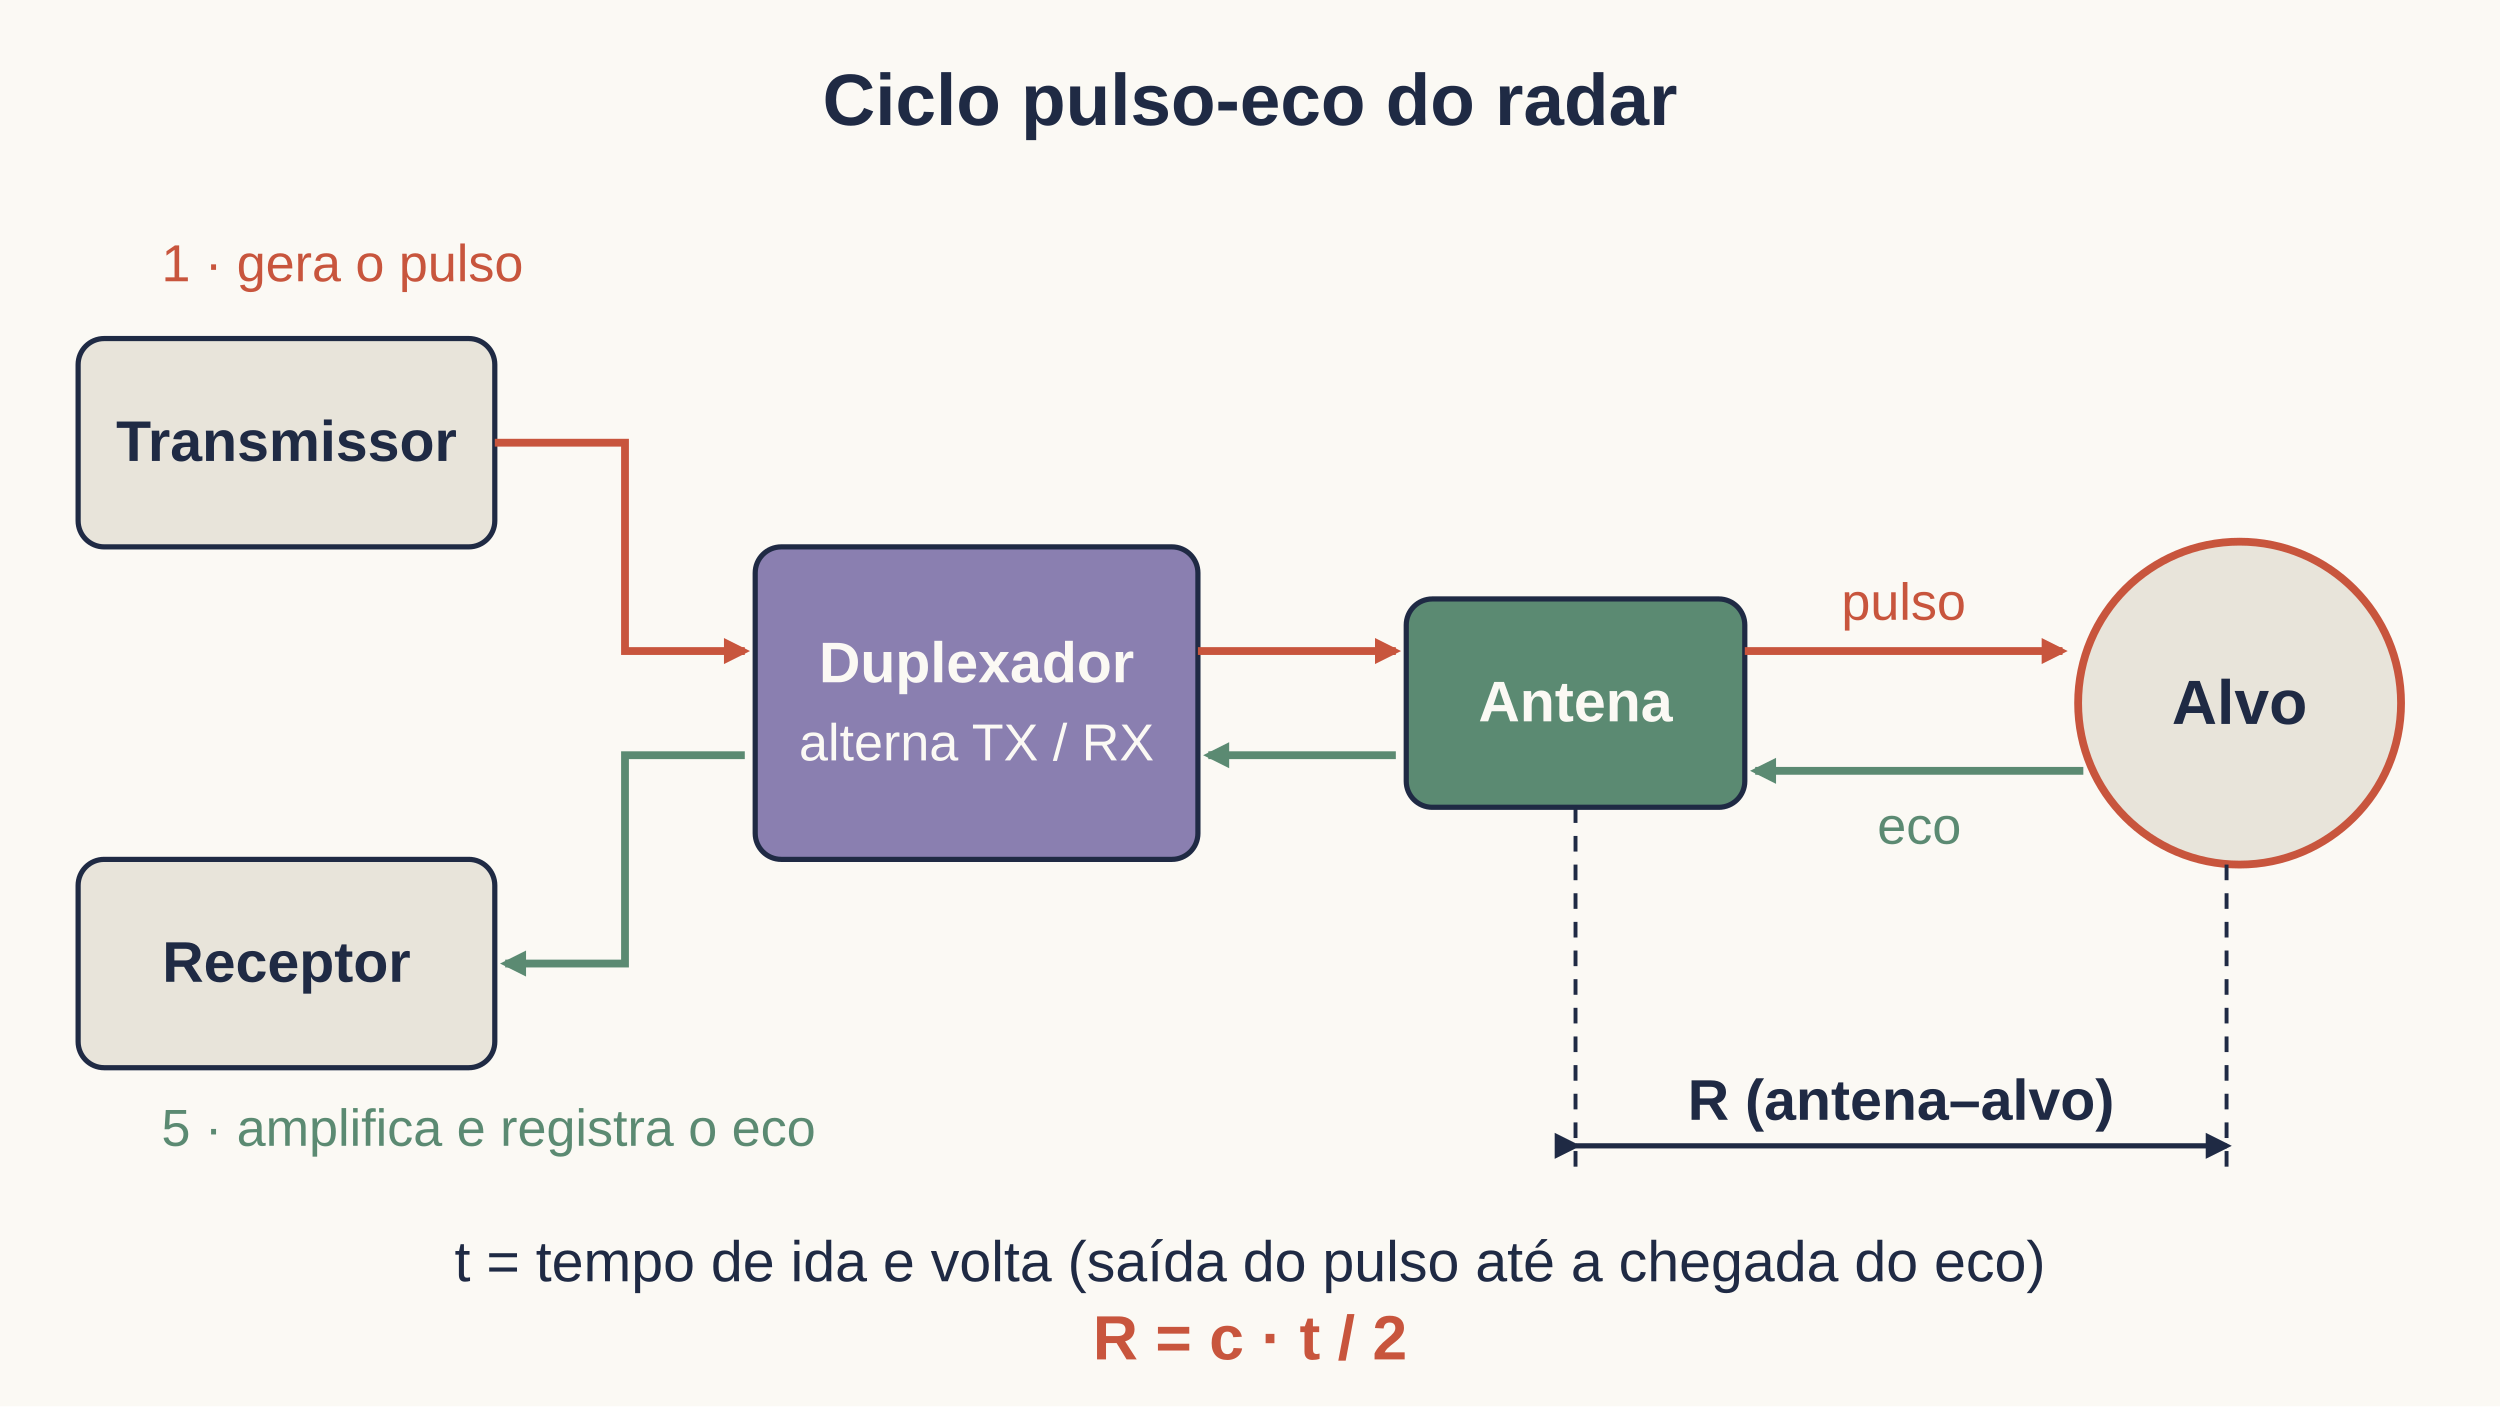
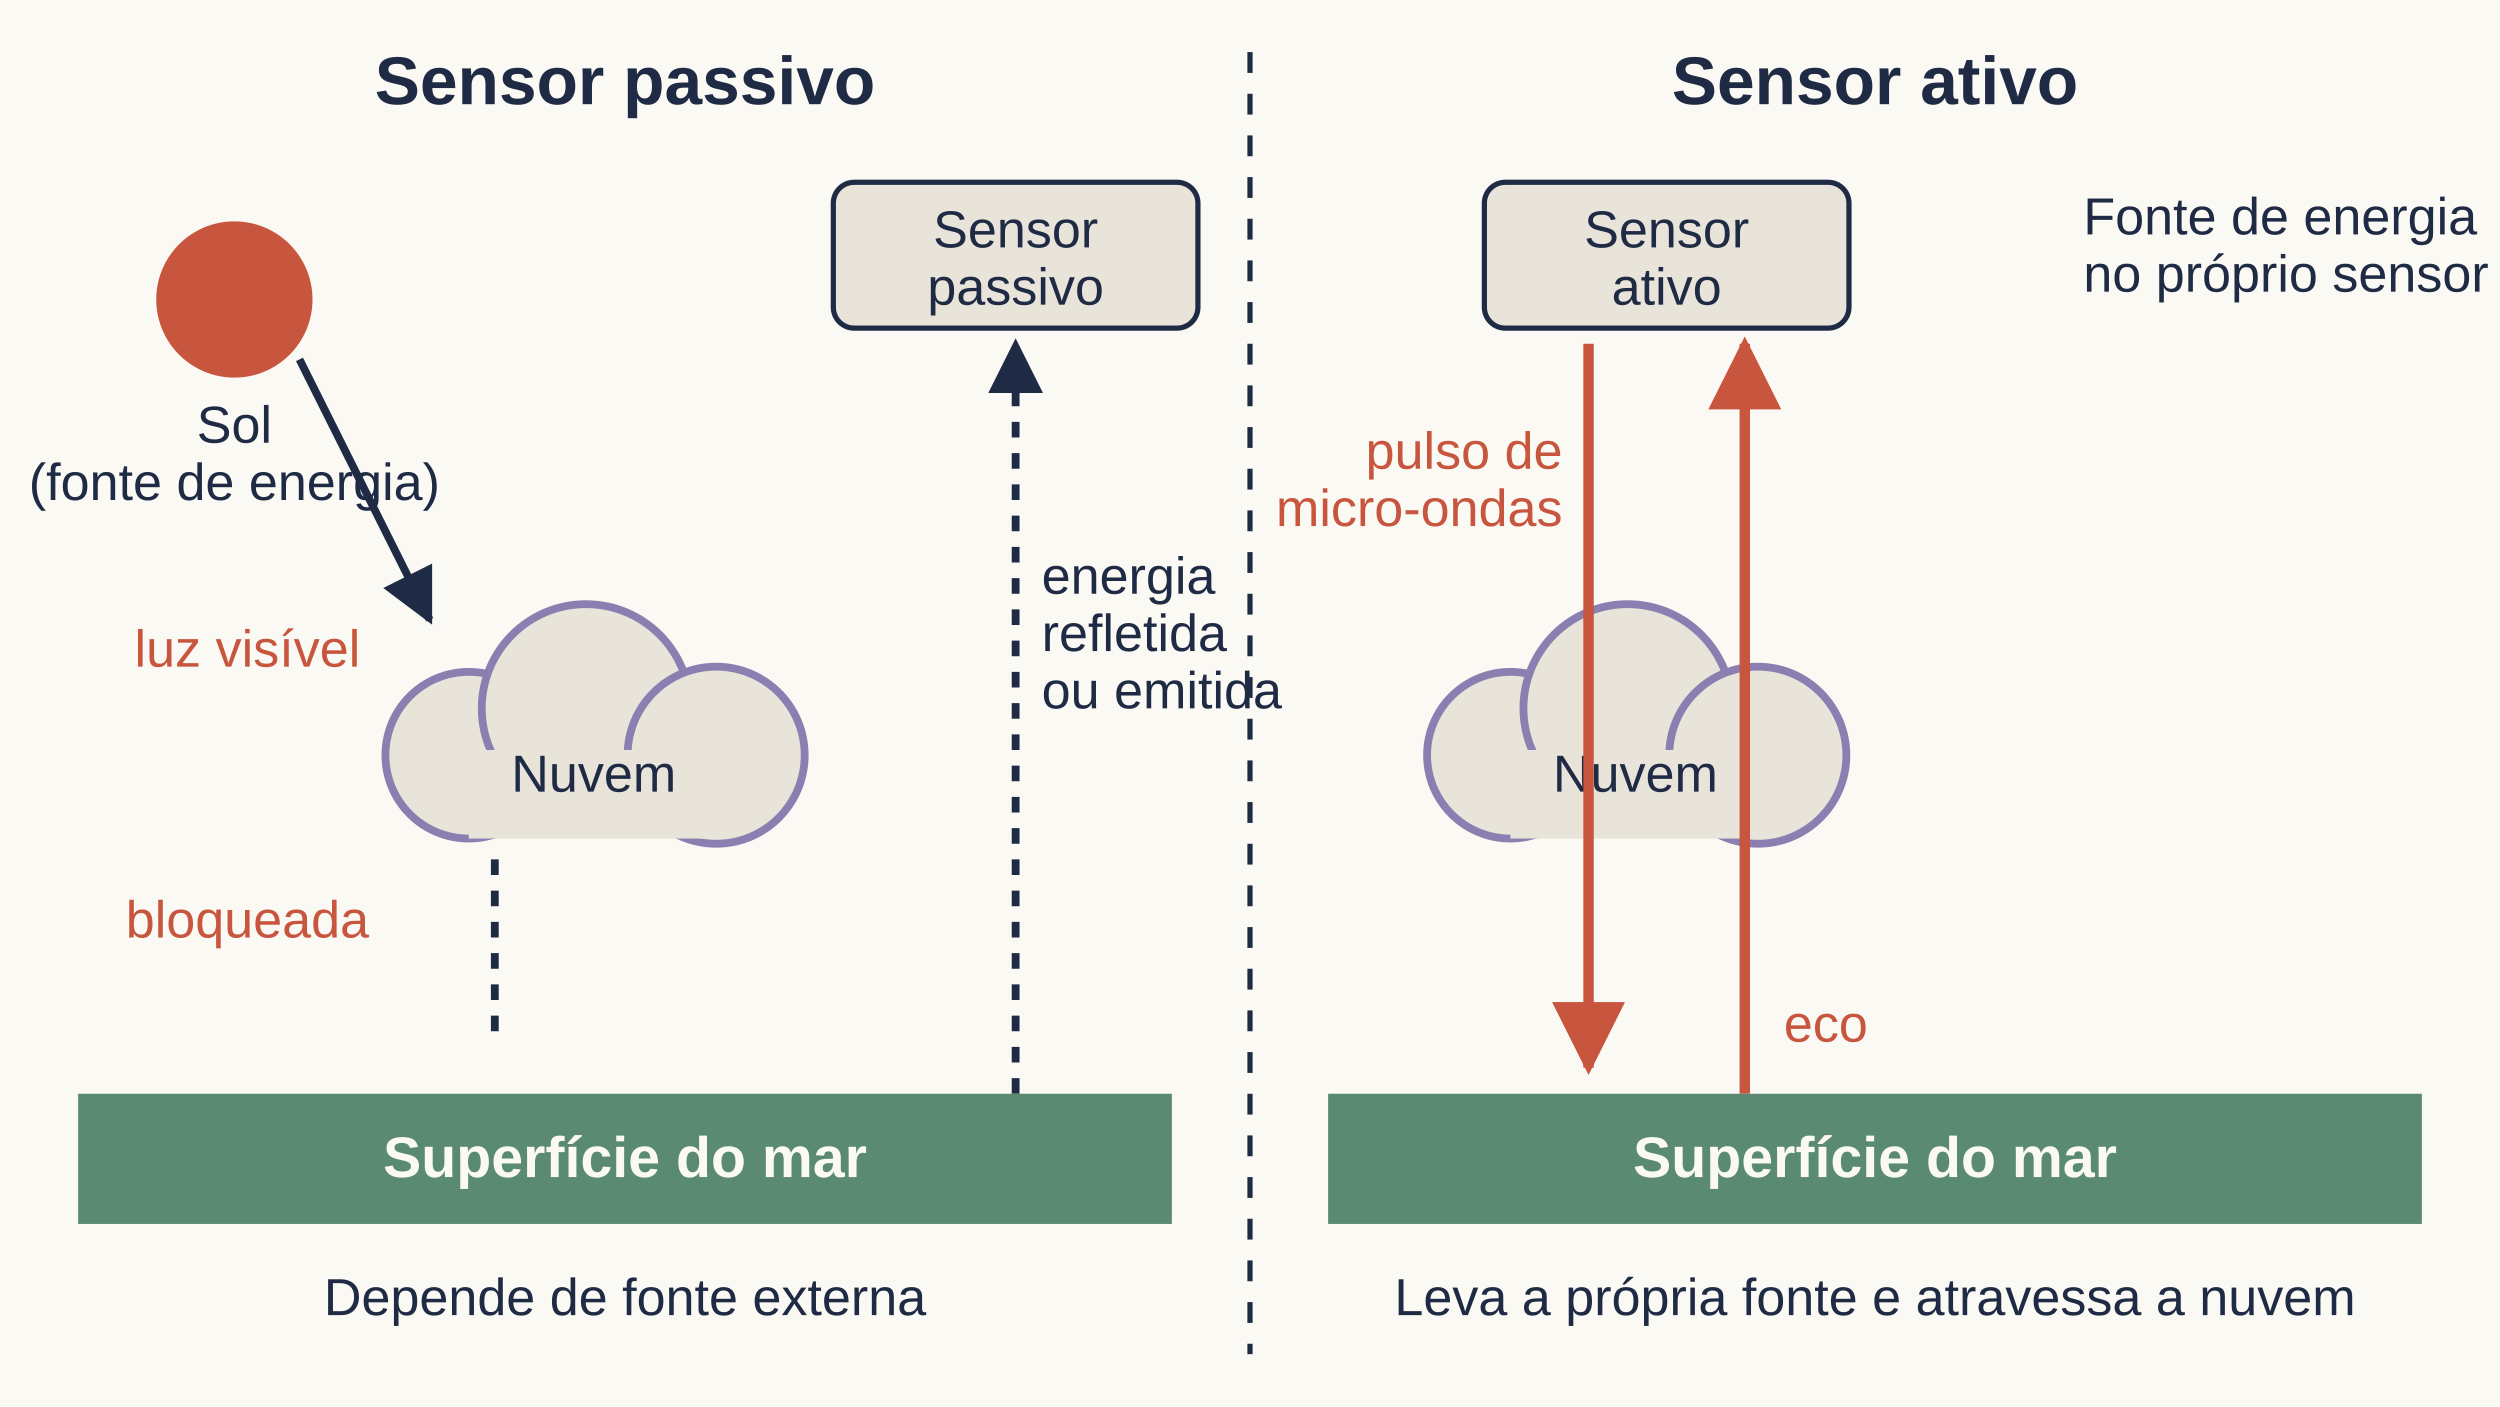
- <svg xmlns="http://www.w3.org/2000/svg" viewBox="0 0 960 540" role="img" aria-label="Fluxograma do ciclo pulso-eco: o transmissor gera o pulso, o duplexador o encaminha à antena, que o emite ao alvo; o eco volta pela antena e pelo duplexador até o receptor. O tempo de ida e volta t dá a distância R = c·t/2.">
+ <svg xmlns="http://www.w3.org/2000/svg" viewBox="0 0 960 540" role="img" aria-label="Comparação entre sensor passivo, que depende do Sol e é bloqueado pela nuvem na luz visível, e sensor ativo, que emite micro-ondas, atravessa a nuvem, atinge a superfície do mar e recebe o eco de volta">
  <defs>
-     <marker id="aT" markerWidth="10" markerHeight="10" refX="8" refY="5" orient="auto" markerUnits="userSpaceOnUse">
-       <path d="M0,0 L10,5 L0,10 Z" fill="#c8553d" />
+     <marker id="aN" viewBox="0 0 10 10" refX="9" refY="5" markerWidth="7" markerHeight="7" orient="auto">
+       <path d="M0,0 L10,5 L0,10 z" fill="#1f2a44" />
    </marker>
-     <marker id="aS" markerWidth="10" markerHeight="10" refX="8" refY="5" orient="auto" markerUnits="userSpaceOnUse">
-       <path d="M0,0 L10,5 L0,10 Z" fill="#5b8a72" />
-     </marker>
-     <marker id="aN" markerWidth="10" markerHeight="10" refX="8" refY="5" orient="auto" markerUnits="userSpaceOnUse">
-       <path d="M0,0 L10,5 L0,10 Z" fill="#1f2a44" />
+     <marker id="aT" viewBox="0 0 10 10" refX="9" refY="5" markerWidth="7" markerHeight="7" orient="auto">
+       <path d="M0,0 L10,5 L0,10 z" fill="#c8553d" />
    </marker>
  </defs>
  <rect x="0" y="0" width="960" height="540" fill="#fbf9f4" />
-   <text x="480" y="48" text-anchor="middle" font-family="Arial, Helvetica, sans-serif" font-size="28" font-weight="bold" fill="#1f2a44">Ciclo pulso-eco do radar</text>
-   <rect x="30" y="130" width="160" height="80" rx="10" fill="#e8e4da" stroke="#1f2a44" stroke-width="2" />
-   <text x="110" y="177" text-anchor="middle" font-family="Arial, Helvetica, sans-serif" font-size="22" font-weight="bold" fill="#1f2a44">Transmissor</text>
-   <rect x="30" y="330" width="160" height="80" rx="10" fill="#e8e4da" stroke="#1f2a44" stroke-width="2" />
-   <text x="110" y="377" text-anchor="middle" font-family="Arial, Helvetica, sans-serif" font-size="22" font-weight="bold" fill="#1f2a44">Receptor</text>
-   <rect x="290" y="210" width="170" height="120" rx="10" fill="#8a7fb0" stroke="#1f2a44" stroke-width="2" />
-   <text x="375" y="262" text-anchor="middle" font-family="Arial, Helvetica, sans-serif" font-size="22" font-weight="bold" fill="#fbf9f4">Duplexador</text>
-   <text x="375" y="292" text-anchor="middle" font-family="Arial, Helvetica, sans-serif" font-size="20" fill="#fbf9f4">alterna TX / RX</text>
-   <rect x="540" y="230" width="130" height="80" rx="10" fill="#5b8a72" stroke="#1f2a44" stroke-width="2" />
-   <text x="605" y="277" text-anchor="middle" font-family="Arial, Helvetica, sans-serif" font-size="22" font-weight="bold" fill="#fbf9f4">Antena</text>
-   <circle cx="860" cy="270" r="62" fill="#e8e4da" stroke="#c8553d" stroke-width="3" />
-   <text x="860" y="278" text-anchor="middle" font-family="Arial, Helvetica, sans-serif" font-size="24" font-weight="bold" fill="#1f2a44">Alvo</text>
-   <path d="M190,170 L240,170 L240,250 L286,250" fill="none" stroke="#c8553d" stroke-width="3" marker-end="url(#aT)" />
-   <text x="62" y="108" font-family="Arial, Helvetica, sans-serif" font-size="20" fill="#c8553d">1 · gera o pulso</text>
-   <path d="M286,290 L240,290 L240,370 L194,370" fill="none" stroke="#5b8a72" stroke-width="3" marker-end="url(#aS)" />
-   <text x="62" y="440" font-family="Arial, Helvetica, sans-serif" font-size="20" fill="#5b8a72">5 · amplifica e registra o eco</text>
-   <line x1="460" y1="250" x2="536" y2="250" stroke="#c8553d" stroke-width="3" marker-end="url(#aT)" />
-   <line x1="536" y1="290" x2="464" y2="290" stroke="#5b8a72" stroke-width="3" marker-end="url(#aS)" />
-   <line x1="670" y1="250" x2="792" y2="250" stroke="#c8553d" stroke-width="3" marker-end="url(#aT)" />
-   <text x="731" y="238" text-anchor="middle" font-family="Arial, Helvetica, sans-serif" font-size="20" fill="#c8553d">pulso</text>
-   <line x1="800" y1="296" x2="674" y2="296" stroke="#5b8a72" stroke-width="3" marker-end="url(#aS)" />
-   <text x="737" y="324" text-anchor="middle" font-family="Arial, Helvetica, sans-serif" font-size="20" fill="#5b8a72">eco</text>
-   <line x1="605" y1="440" x2="855" y2="440" stroke="#1f2a44" stroke-width="2" marker-start="url(#aN)" marker-end="url(#aN)" />
-   <line x1="605" y1="310" x2="605" y2="452" stroke="#1f2a44" stroke-width="1.5" stroke-dasharray="6 5" />
-   <line x1="855" y1="332" x2="855" y2="452" stroke="#1f2a44" stroke-width="1.5" stroke-dasharray="6 5" />
-   <text x="730" y="430" text-anchor="middle" font-family="Arial, Helvetica, sans-serif" font-size="22" font-weight="bold" fill="#1f2a44">R (antena–alvo)</text>
-   <text x="480" y="492" text-anchor="middle" font-family="Arial, Helvetica, sans-serif" font-size="22" fill="#1f2a44">t = tempo de ida e volta (saída do pulso até a chegada do eco)</text>
-   <text x="480" y="522" text-anchor="middle" font-family="Arial, Helvetica, sans-serif" font-size="24" font-weight="bold" fill="#c8553d">R = c · t / 2</text>
+   <line x1="480" y1="20" x2="480" y2="520" stroke="#1f2a44" stroke-width="2" stroke-dasharray="8 8" />
+   <text x="240" y="40" font-family="Arial, Helvetica, sans-serif" font-size="26" font-weight="bold" fill="#1f2a44" text-anchor="middle">Sensor passivo</text>
+   <text x="720" y="40" font-family="Arial, Helvetica, sans-serif" font-size="26" font-weight="bold" fill="#1f2a44" text-anchor="middle">Sensor ativo</text>
+   <circle cx="90" cy="115" r="30" fill="#c8553d" />
+   <text x="90" y="170" font-family="Arial, Helvetica, sans-serif" font-size="20" fill="#1f2a44" text-anchor="middle">Sol</text>
+   <text x="90" y="192" font-family="Arial, Helvetica, sans-serif" font-size="20" fill="#1f2a44" text-anchor="middle">(fonte de energia)</text>
+   <rect x="320" y="70" width="140" height="56" rx="8" fill="#e8e4da" stroke="#1f2a44" stroke-width="2" />
+   <text x="390" y="95" font-family="Arial, Helvetica, sans-serif" font-size="20" fill="#1f2a44" text-anchor="middle">Sensor</text>
+   <text x="390" y="117" font-family="Arial, Helvetica, sans-serif" font-size="20" fill="#1f2a44" text-anchor="middle">passivo</text>
+   <g fill="#e8e4da" stroke="#8a7fb0" stroke-width="3">
+     <circle cx="180" cy="290" r="32" />
+     <circle cx="225" cy="272" r="40" />
+     <circle cx="275" cy="290" r="34" />
+     <rect x="180" y="288" width="95" height="34" stroke="none" />
+   </g>
+   <text x="228" y="304" font-family="Arial, Helvetica, sans-serif" font-size="20" fill="#1f2a44" text-anchor="middle">Nuvem</text>
+   <line x1="115" y1="138" x2="165" y2="238" stroke="#1f2a44" stroke-width="3" marker-end="url(#aN)" />
+   <line x1="190" y1="330" x2="190" y2="400" stroke="#1f2a44" stroke-width="3" stroke-dasharray="6 6" />
+   <text x="95" y="256" font-family="Arial, Helvetica, sans-serif" font-size="20" fill="#c8553d" text-anchor="middle">luz visível</text>
+   <text x="95" y="360" font-family="Arial, Helvetica, sans-serif" font-size="20" fill="#c8553d" text-anchor="middle">bloqueada</text>
+   <line x1="390" y1="420" x2="390" y2="132" stroke="#1f2a44" stroke-width="3" stroke-dasharray="6 6" marker-end="url(#aN)" />
+   <text x="400" y="228" font-family="Arial, Helvetica, sans-serif" font-size="20" fill="#1f2a44">energia</text>
+   <text x="400" y="250" font-family="Arial, Helvetica, sans-serif" font-size="20" fill="#1f2a44">refletida</text>
+   <text x="400" y="272" font-family="Arial, Helvetica, sans-serif" font-size="20" fill="#1f2a44">ou emitida</text>
+   <rect x="570" y="70" width="140" height="56" rx="8" fill="#e8e4da" stroke="#1f2a44" stroke-width="2" />
+   <text x="640" y="95" font-family="Arial, Helvetica, sans-serif" font-size="20" fill="#1f2a44" text-anchor="middle">Sensor</text>
+   <text x="640" y="117" font-family="Arial, Helvetica, sans-serif" font-size="20" fill="#1f2a44" text-anchor="middle">ativo</text>
+   <text x="800" y="90" font-family="Arial, Helvetica, sans-serif" font-size="20" fill="#1f2a44">Fonte de energia</text>
+   <text x="800" y="112" font-family="Arial, Helvetica, sans-serif" font-size="20" fill="#1f2a44">no próprio sensor</text>
+   <g fill="#e8e4da" stroke="#8a7fb0" stroke-width="3">
+     <circle cx="580" cy="290" r="32" />
+     <circle cx="625" cy="272" r="40" />
+     <circle cx="675" cy="290" r="34" />
+     <rect x="580" y="288" width="95" height="34" stroke="none" />
+   </g>
+   <text x="628" y="304" font-family="Arial, Helvetica, sans-serif" font-size="20" fill="#1f2a44" text-anchor="middle">Nuvem</text>
+   <line x1="610" y1="132" x2="610" y2="410" stroke="#c8553d" stroke-width="4" marker-end="url(#aT)" />
+   <line x1="670" y1="420" x2="670" y2="132" stroke="#c8553d" stroke-width="4" marker-end="url(#aT)" />
+   <text x="600" y="180" font-family="Arial, Helvetica, sans-serif" font-size="20" fill="#c8553d" text-anchor="end">pulso de</text>
+   <text x="600" y="202" font-family="Arial, Helvetica, sans-serif" font-size="20" fill="#c8553d" text-anchor="end">micro-ondas</text>
+   <text x="685" y="400" font-family="Arial, Helvetica, sans-serif" font-size="20" fill="#c8553d">eco</text>
+   <rect x="30" y="420" width="420" height="50" fill="#5b8a72" />
+   <text x="240" y="452" font-family="Arial, Helvetica, sans-serif" font-size="22" font-weight="bold" fill="#fbf9f4" text-anchor="middle">Superfície do mar</text>
+   <rect x="510" y="420" width="420" height="50" fill="#5b8a72" />
+   <text x="720" y="452" font-family="Arial, Helvetica, sans-serif" font-size="22" font-weight="bold" fill="#fbf9f4" text-anchor="middle">Superfície do mar</text>
+   <text x="240" y="505" font-family="Arial, Helvetica, sans-serif" font-size="20" fill="#1f2a44" text-anchor="middle">Depende de fonte externa</text>
+   <text x="720" y="505" font-family="Arial, Helvetica, sans-serif" font-size="20" fill="#1f2a44" text-anchor="middle">Leva a própria fonte e atravessa a nuvem</text>
</svg>
